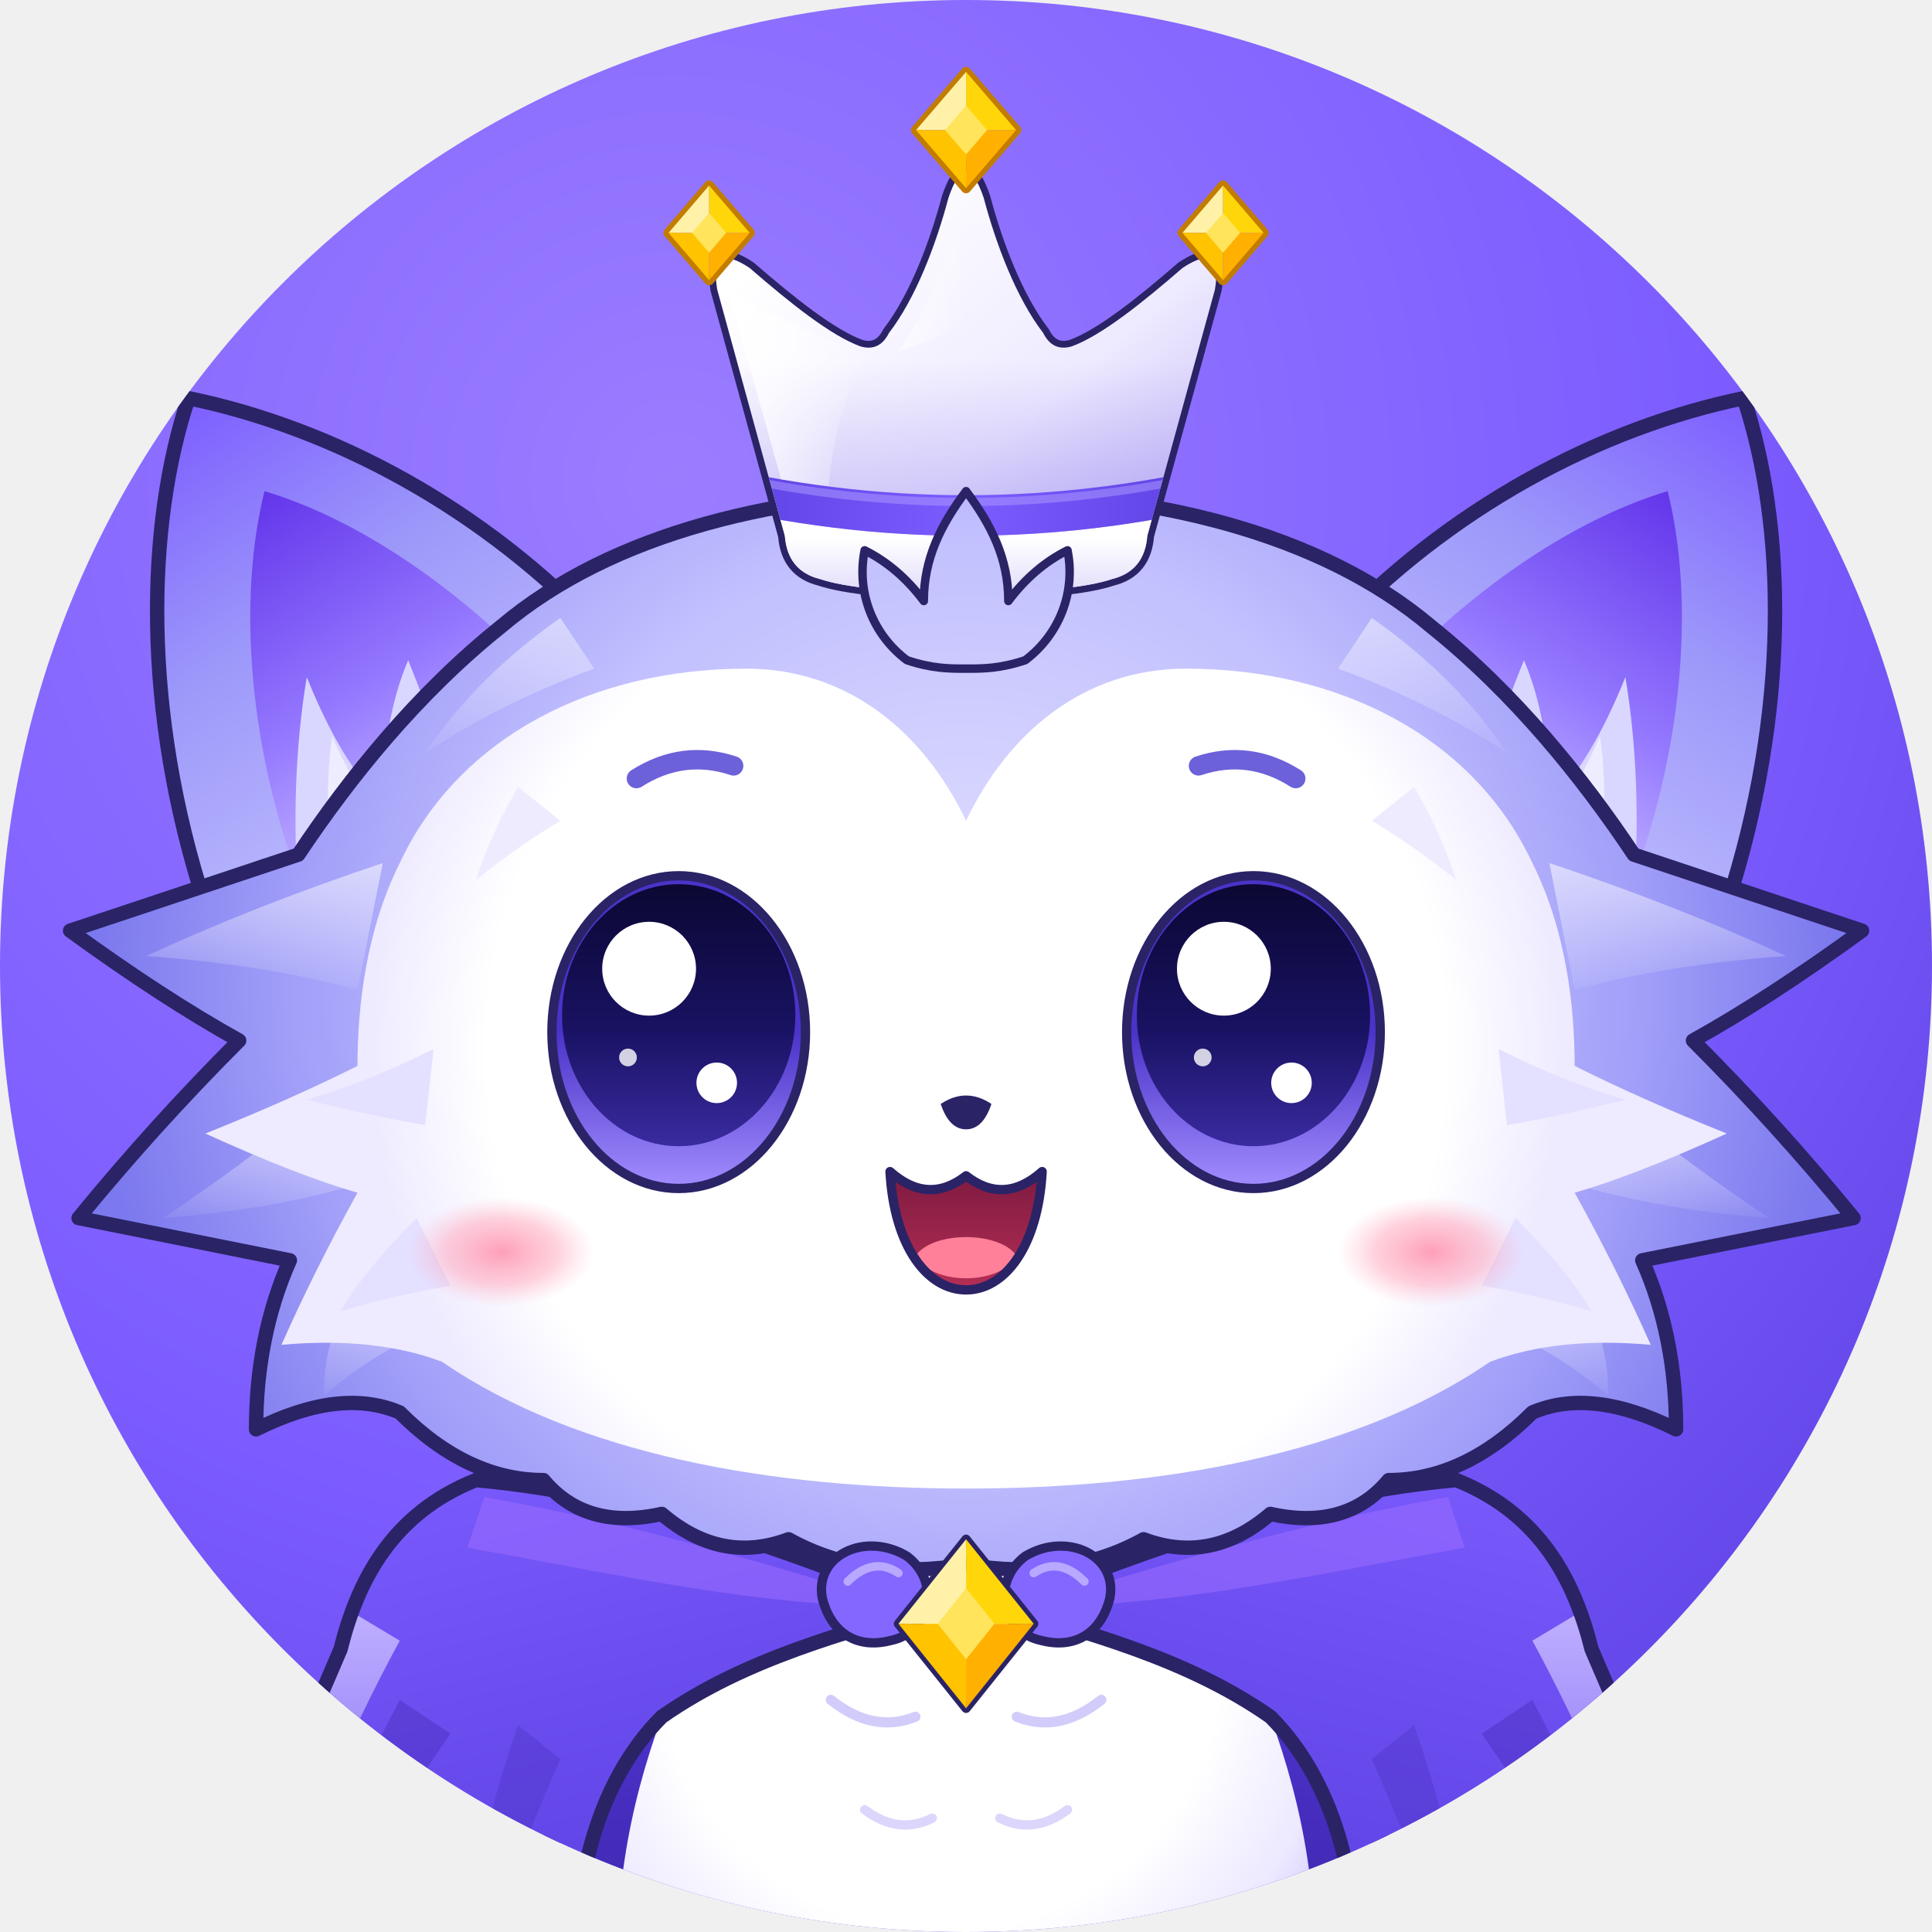
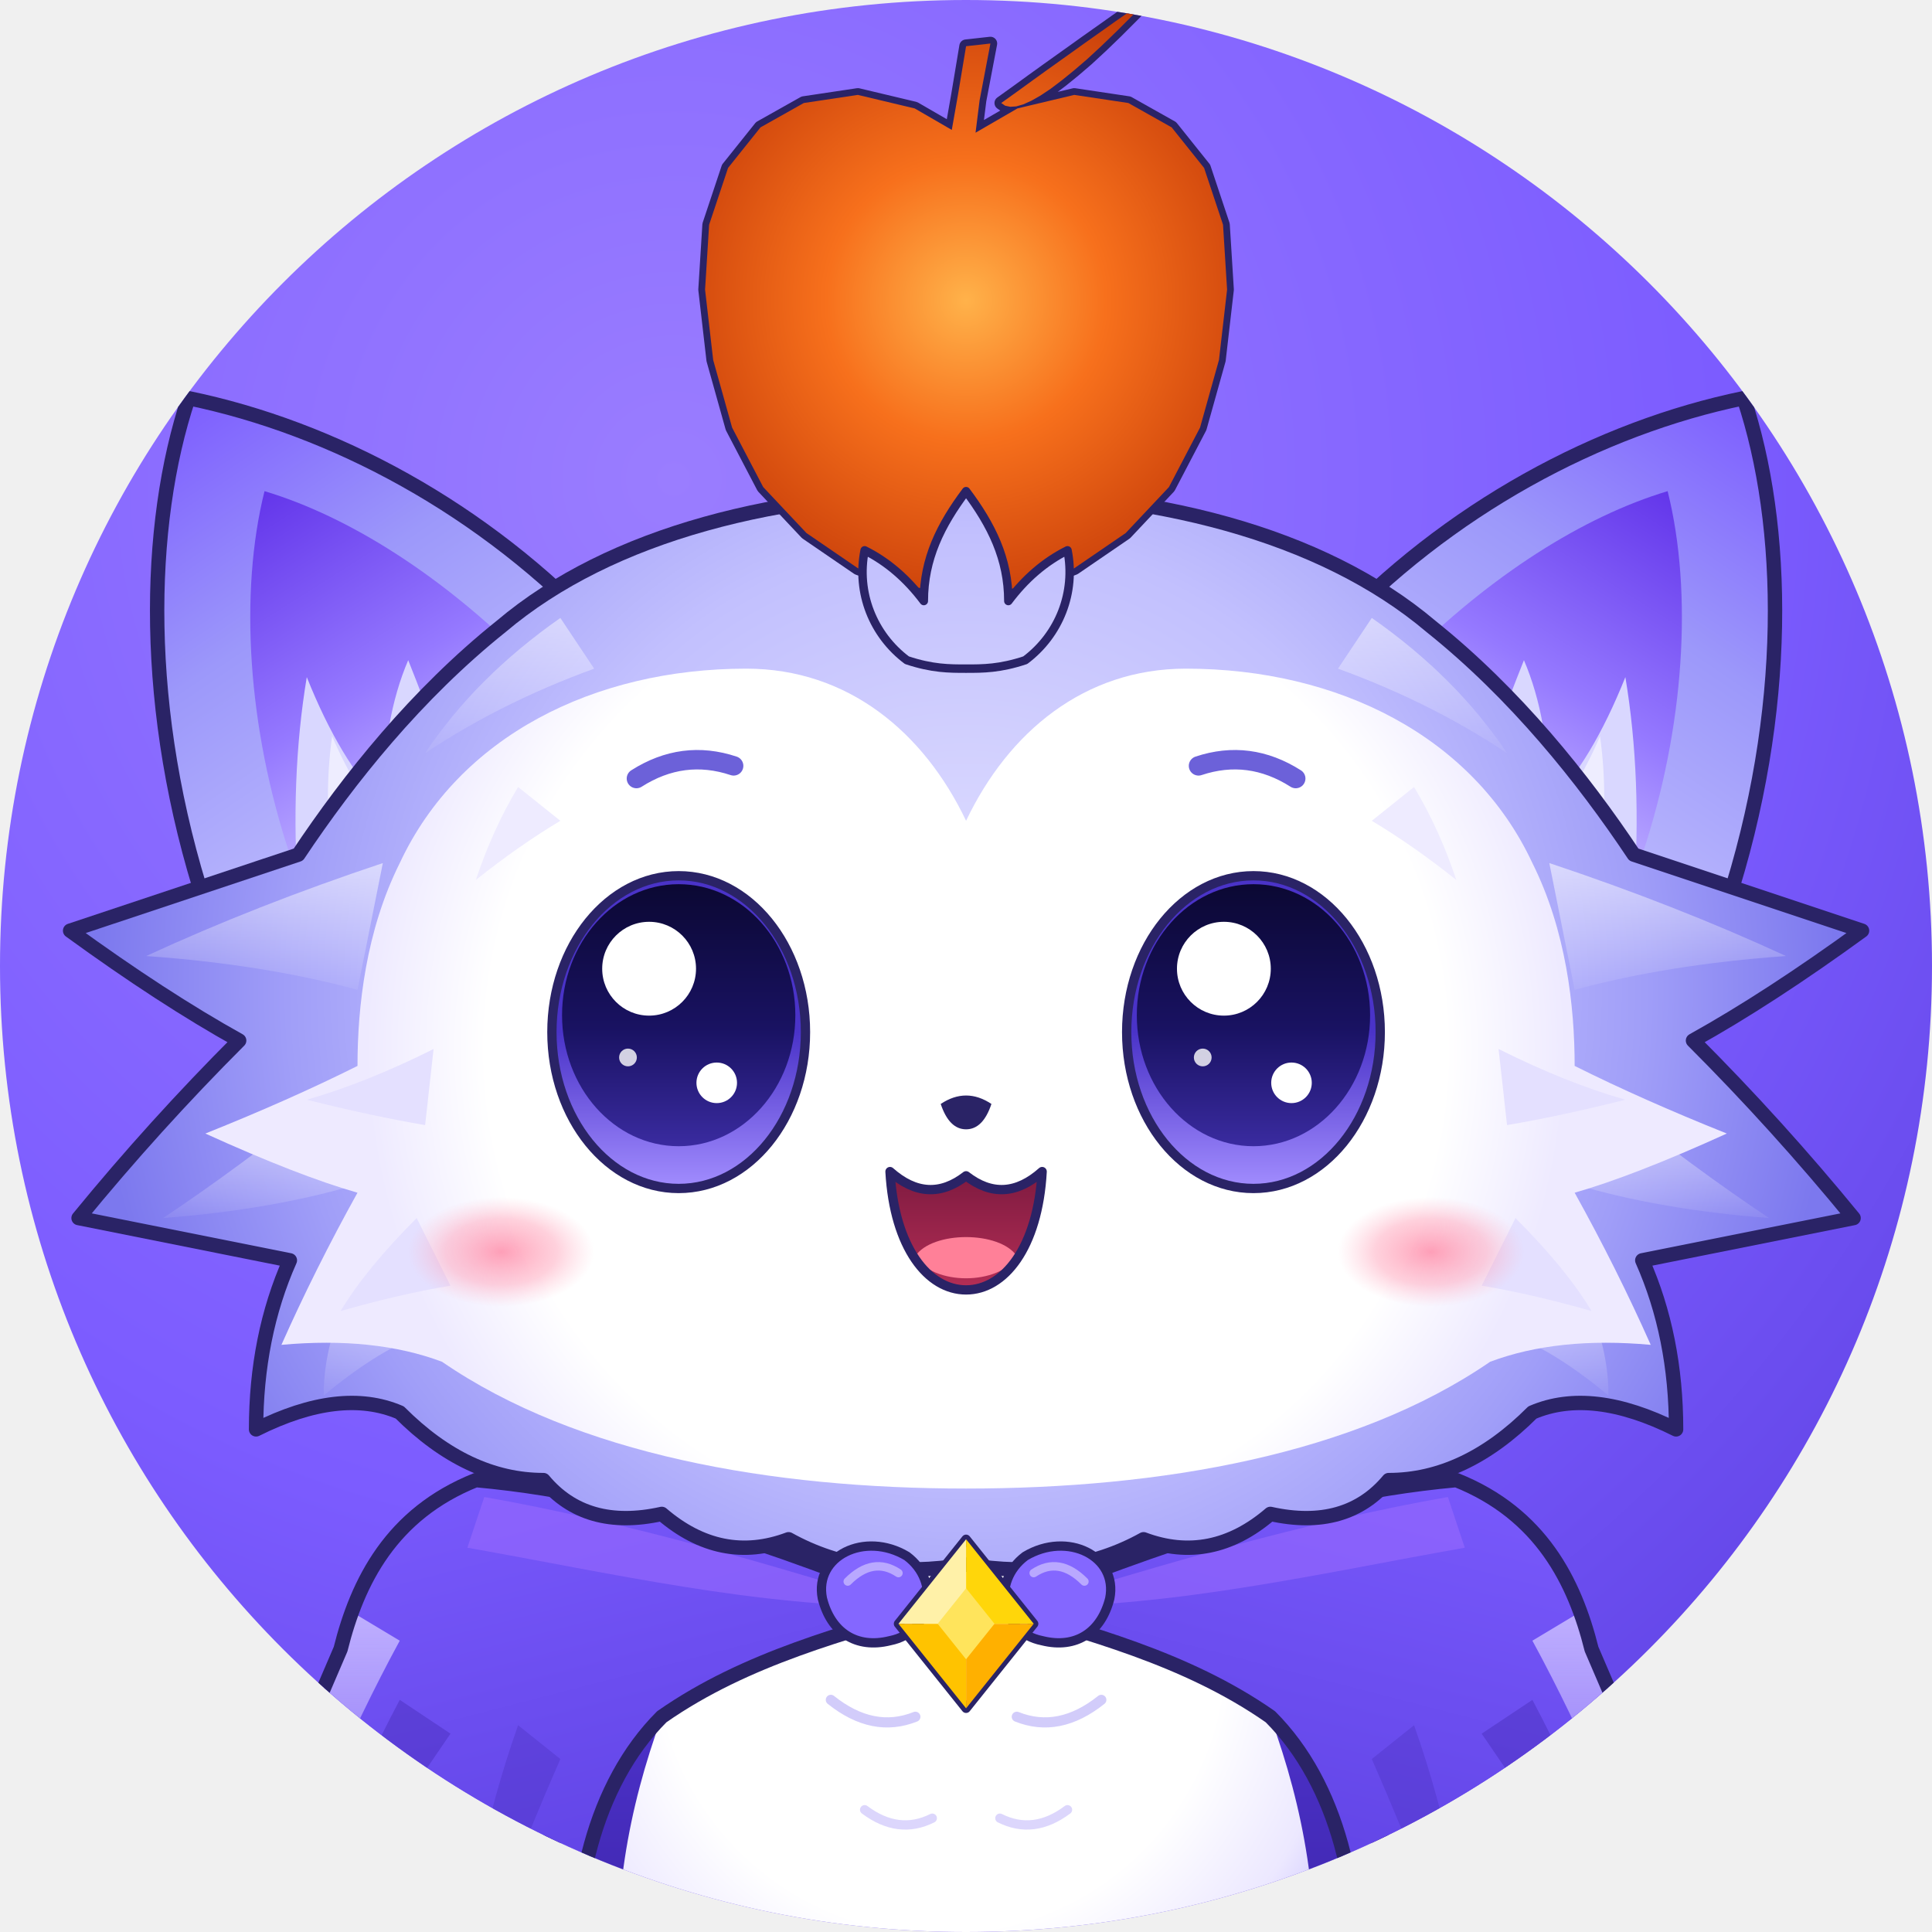
<svg xmlns="http://www.w3.org/2000/svg" viewBox="0 0 512 512" width="512" height="512" role="img">
  <defs>
    <radialGradient id="l-blush">
      <stop offset="0" stop-color="#FF8FAB" stop-opacity=".85" />
      <stop offset=".6" stop-color="#FFA3BA" stop-opacity=".5" />
      <stop offset="1" stop-color="#FFB8CA" stop-opacity="0" />
    </radialGradient>
    <radialGradient id="l-body" gradientUnits="userSpaceOnUse" cx="250" cy="392" r="108">
      <stop offset="0" stop-color="#fff" />
      <stop offset=".62" stop-color="#fff" />
      <stop offset=".88" stop-color="#ECE8FF" />
      <stop offset="1" stop-color="#D3CCFF" />
    </radialGradient>
    <linearGradient id="l-cape" x1="0" y1="0" x2=".35" y2="1">
      <stop offset="0" stop-color="#7C5CFF" />
      <stop offset="1" stop-color="#5B3FE0" />
    </linearGradient>
    <linearGradient id="l-capeHi" x1="0" y1="0" x2="0" y2="1">
      <stop offset="0" stop-color="#C2B3FF" stop-opacity=".95" />
      <stop offset="1" stop-color="#C2B3FF" stop-opacity="0" />
    </linearGradient>
    <linearGradient id="l-capeIn" x1="0" y1="0" x2="0" y2="1">
      <stop offset="0" stop-color="#4C31C9" />
      <stop offset="1" stop-color="#3B24A6" />
-     </linearGradient>
-     <linearGradient id="l-cb" x1="0" y1="0" x2="1" y2="1">
-       <stop offset=".15" stop-color="#fff" />
-       <stop offset=".6" stop-color="#EEEAFF" />
-       <stop offset="1" stop-color="#BDB1F5" />
-     </linearGradient>
-     <linearGradient id="l-cg" x1="0" y1="0" x2="1" y2="0">
-       <stop offset="0" stop-color="#fff" stop-opacity=".95" />
-       <stop offset="1" stop-color="#fff" stop-opacity="0" />
-     </linearGradient>
-     <clipPath id="l-ck">
-       <path d="M256 446C200 446 166 442 148 436Q124 430 122 404L72 222Q66 186 96 206C126 232 156 256 178 264Q192 268 199 254C219 228 234 188 243 154Q256 116 269 154C278 188 293 228 313 254Q320 268 334 264C356 256 386 232 416 206Q446 186 440 222L390 404Q388 430 364 436C346 442 312 446 256 446Z" />
-     </clipPath>
-     <linearGradient id="l-cr" x1="0" y1="0" x2="0" y2="1">
-       <stop offset=".3" stop-color="#fff" />
-       <stop offset="1" stop-color="#CFC6F7" />
-     </linearGradient>
-     <linearGradient id="l-cs" x1="0" y1="0" x2="0" y2="1">
-       <stop offset=".45" stop-color="#7D6BEB" stop-opacity="0" />
-       <stop offset=".78" stop-color="#7D6BEB" stop-opacity=".28" />
-     </linearGradient>
-     <linearGradient id="l-cv" x1="0" y1="0" x2="1" y2="0">
-       <stop offset="0" stop-color="#5B3FE0" />
-       <stop offset=".5" stop-color="#7C5CFF" />
-       <stop offset="1" stop-color="#5B3FE0" />
    </linearGradient>
    <linearGradient id="l-ear" gradientUnits="userSpaceOnUse" x1="70" y1="96" x2="150" y2="214">
      <stop offset="0" stop-color="#7C5CFF" />
      <stop offset=".4" stop-color="#9C98FA" />
      <stop offset="1" stop-color="#C9C8FF" />
    </linearGradient>
    <linearGradient id="l-earIn" gradientUnits="userSpaceOnUse" x1="88" y1="118" x2="140" y2="200">
      <stop offset="0" stop-color="#6234EA" />
      <stop offset=".55" stop-color="#9579FF" />
      <stop offset="1" stop-color="#CFC6FF" />
    </linearGradient>
    <radialGradient id="l-face" gradientUnits="userSpaceOnUse" cx="256" cy="250" r="142">
      <stop offset="0" stop-color="#fff" />
      <stop offset=".8" stop-color="#fff" />
      <stop offset="1" stop-color="#EEEAFF" />
    </radialGradient>
    <radialGradient id="l-fur" gradientUnits="userSpaceOnUse" cx="256" cy="236" r="206">
      <stop offset="0" stop-color="#E4E3FF" />
      <stop offset=".52" stop-color="#C2C0FE" />
      <stop offset=".78" stop-color="#A09EF8" />
      <stop offset="1" stop-color="#7C78EE" />
    </radialGradient>
    <linearGradient id="l-hi" x1="0" y1="0" x2="0" y2="1">
      <stop offset="0" stop-color="#fff" stop-opacity=".8" />
      <stop offset="1" stop-color="#fff" stop-opacity=".1" />
    </linearGradient>
    <linearGradient id="l-iris" x1="0" y1="0" x2="0" y2="1">
      <stop offset="0" stop-color="#0B0833" />
      <stop offset=".55" stop-color="#191262" />
      <stop offset="1" stop-color="#3A2BA0" />
    </linearGradient>
    <linearGradient id="l-mouth" x1="0" y1="0" x2="0" y2="1">
      <stop offset="0" stop-color="#7E1A40" />
      <stop offset="1" stop-color="#B42E55" />
    </linearGradient>
    <linearGradient id="l-rim" x1="0" y1="0" x2="0" y2="1">
      <stop offset=".5" stop-color="#4A33C8" />
      <stop offset="1" stop-color="#A28DFF" />
    </linearGradient>
  </defs>
  <radialGradient id="l-av" cx=".35" cy=".25" r=".9">
    <stop offset="0" stop-color="#9A7DFF" />
    <stop offset=".6" stop-color="#7C5CFF" />
    <stop offset="1" stop-color="#5B3FE0" />
  </radialGradient>
  <clipPath id="l-avc">
    <circle cx="256" cy="256" r="256" />
  </clipPath>
  <circle cx="256" cy="256" r="256" fill="url(#l-av)" />
  <g clip-path="url(#l-avc)">
    <g transform="matrix(1.12 0 0 1.12 -30.7 -2)">
      <path fill="url(#l-body)" stroke="#2A2366" stroke-width="3.4" stroke-linejoin="round" stroke-linecap="round" d="M256 316C200 316 166 340 158 382C150 424 158 460 186 474Q222 488 256 480Q290 488 326 474C354 460 362 424 354 382C346 340 312 316 256 316Z" />
      <path fill="none" stroke="#D2CCFA" stroke-width="2.4" stroke-linecap="round" d="M224 404Q234 412 244 408" />
      <path fill="none" stroke="#D2CCFA" stroke-width="2.4" stroke-linecap="round" d="M288 404Q278 412 268 408" />
      <path fill="none" stroke="#DCD6FC" stroke-width="2.2" stroke-linecap="round" d="M232 430Q240 436 248 432" />
      <path fill="none" stroke="#DCD6FC" stroke-width="2.2" stroke-linecap="round" d="M280 430Q272 436 264 432" />
      <path fill="url(#l-cape)" d="M248 382C220 372 184 356 140 352C120 360 112 376 108 392C96 420 84 448 72 474Q92 484 112 478Q130 486 148 478Q156 482 164 476C162 450 168 424 184 408C204 394 228 388 248 382Z" />
      <path fill="url(#l-capeIn)" d="M164 476C162 450 168 424 184 408C176 430 172 452 174 478Z" />
      <path fill="#9B6BFF" opacity=".55" d="M142 356C176 362 210 372 242 382C206 382 172 374 138 368Z" />
      <path fill="#3B22A8" opacity=".35" d="M122 404Q104 438 94 474Q112 444 134 412Z" />
      <path fill="#3B22A8" opacity=".25" d="M150 410Q138 444 136 480Q146 450 160 418Z" />
      <path fill="url(#l-capeHi)" d="M112 384C100 414 88 444 78 470Q84 471 88 467C98 440 110 412 122 390Z" />
      <path fill="none" stroke="#2A2366" stroke-width="3.4" stroke-linejoin="round" stroke-linecap="round" d="M248 382C220 372 184 356 140 352C120 360 112 376 108 392C96 420 84 448 72 474Q92 484 112 478Q130 486 148 478Q156 482 164 476C162 450 168 424 184 408C204 394 228 388 248 382Z" />
      <g transform="matrix(-1 0 0 1 512 0)">
        <path fill="url(#l-cape)" d="M248 382C220 372 184 356 140 352C120 360 112 376 108 392C96 420 84 448 72 474Q92 484 112 478Q130 486 148 478Q156 482 164 476C162 450 168 424 184 408C204 394 228 388 248 382Z" />
        <path fill="url(#l-capeIn)" d="M164 476C162 450 168 424 184 408C176 430 172 452 174 478Z" />
        <path fill="#9B6BFF" opacity=".55" d="M142 356C176 362 210 372 242 382C206 382 172 374 138 368Z" />
        <path fill="#3B22A8" opacity=".35" d="M122 404Q104 438 94 474Q112 444 134 412Z" />
        <path fill="#3B22A8" opacity=".25" d="M150 410Q138 444 136 480Q146 450 160 418Z" />
        <path fill="url(#l-capeHi)" d="M112 384C100 414 88 444 78 470Q84 471 88 467C98 440 110 412 122 390Z" />
        <path fill="none" stroke="#2A2366" stroke-width="3.4" stroke-linejoin="round" stroke-linecap="round" d="M248 382C220 372 184 356 140 352C120 360 112 376 108 392C96 420 84 448 72 474Q92 484 112 478Q130 486 148 478Q156 482 164 476C162 450 168 424 184 408C204 394 228 388 248 382Z" />
      </g>
      <path fill="url(#l-ear)" stroke="#2A2366" stroke-width="3.4" stroke-linejoin="round" stroke-linecap="round" d="M170 152C142 122 106 103 72 96C62 126 61 170 76 216L156 200Z" />
      <path fill="url(#l-earIn)" d="M152 158C132 138 110 124 90 118C84 142 86 174 96 204C114 192 134 176 152 158Z" />
      <path fill="#D9D7FF" d="M98 214Q96 186 100 162Q108 182 118 192Q118 172 124 158Q132 178 136 192Q140 180 148 172Q150 190 146 208Z" />
      <path fill="#fff" opacity=".55" d="M106 206Q104 190 106 176Q112 190 120 198Z" />
      <g transform="matrix(-1 0 0 1 512 0)">
        <path fill="url(#l-ear)" stroke="#2A2366" stroke-width="3.4" stroke-linejoin="round" stroke-linecap="round" d="M170 152C142 122 106 103 72 96C62 126 61 170 76 216L156 200Z" />
        <path fill="url(#l-earIn)" d="M152 158C132 138 110 124 90 118C84 142 86 174 96 204C114 192 134 176 152 158Z" />
        <path fill="#D9D7FF" d="M98 214Q96 186 100 162Q108 182 118 192Q118 172 124 158Q132 178 136 192Q140 180 148 172Q150 190 146 208Z" />
        <path fill="#fff" opacity=".55" d="M106 206Q104 190 106 176Q112 190 120 198Z" />
      </g>
      <path fill="url(#l-fur)" stroke="#2A2366" stroke-width="3.4" stroke-linejoin="round" stroke-linecap="round" d="M256 118C212 118 172 128 146 150C126 166 110 186 98 204Q74 212 44 222Q66 238 84 248Q64 268 46 290Q76 296 96 300Q88 318 88 340Q108 330 122 336Q138 352 156 352Q166 364 184 360Q198 372 214 366Q232 376 256 372Q280 376 298 366Q314 372 328 360Q346 364 356 352Q374 352 390 336Q404 330 424 340Q424 318 416 300Q436 296 466 290Q448 268 428 248Q446 238 468 222Q438 212 414 204C402 186 386 166 366 150C340 128 300 118 256 118Z" />
      <path fill="url(#l-hi)" opacity=".7" d="M118 206Q88 216 62 228Q90 230 112 236Z" />
      <path fill="url(#l-hi)" opacity=".7" d="M394 206Q424 216 450 228Q422 230 400 236Z" />
      <path fill="url(#l-hi)" opacity=".7" d="M104 262Q84 278 66 290Q92 288 112 282Z" />
      <path fill="url(#l-hi)" opacity=".7" d="M408 262Q428 278 446 290Q420 288 400 282Z" />
      <path fill="url(#l-hi)" opacity=".6" d="M112 304Q104 318 104 332Q116 322 126 318Z" />
      <path fill="url(#l-hi)" opacity=".6" d="M400 304Q408 318 408 332Q396 322 386 318Z" />
      <path fill="url(#l-hi)" opacity=".6" d="M160 148Q140 162 128 180Q146 168 168 160Z" />
      <path fill="url(#l-hi)" opacity=".6" d="M352 148Q372 162 384 180Q366 168 344 160Z" />
      <path fill="url(#l-face)" d="M256 196C246 175 228 160 204 160C168 160 136 176 122 206C114 222 112 240 112 254Q96 262 76 270Q98 280 112 284Q102 302 94 320Q116 318 132 324C164 346 210 354 256 354C302 354 348 346 380 324Q396 318 418 320Q410 302 400 284Q414 280 436 270Q416 262 400 254C400 240 398 222 390 206C376 176 344 160 308 160C284 160 266 175 256 196Z" />
      <path fill="#E4E0FF" d="M130 250Q114 258 100 262Q116 266 128 268Z" />
      <path fill="#E4E0FF" d="M382 250Q398 258 412 262Q396 266 384 268Z" />
      <path fill="#E4E0FF" d="M126 290Q114 302 108 312Q122 308 134 306Z" />
      <path fill="#E4E0FF" d="M386 290Q398 302 404 312Q390 308 378 306Z" />
      <path fill="#EEEBFF" d="M150 188Q144 198 140 210Q150 202 160 196Z" />
      <path fill="#EEEBFF" d="M362 188Q368 198 372 210Q362 202 352 196Z" />
      <ellipse cx="146" cy="298" rx="22" ry="13" fill="url(#l-blush)" />
      <ellipse cx="366" cy="298" rx="22" ry="13" fill="url(#l-blush)" />
      <ellipse cx="188" cy="246" rx="30" ry="37" fill="url(#l-rim)" stroke="#2A2366" stroke-width="2.2" stroke-linejoin="round" stroke-linecap="round" />
      <ellipse cx="188" cy="242" rx="27.6" ry="31" fill="url(#l-iris)" />
      <circle cx="181" cy="231" r="11.1" fill="#fff" />
      <circle cx="197" cy="258" r="4.8" fill="#fff" />
      <circle cx="176" cy="252" r="2.1" fill="#fff" opacity=".8" />
      <ellipse cx="324" cy="246" rx="30" ry="37" fill="url(#l-rim)" stroke="#2A2366" stroke-width="2.2" stroke-linejoin="round" stroke-linecap="round" />
      <ellipse cx="324" cy="242" rx="27.6" ry="31" fill="url(#l-iris)" />
      <circle cx="317" cy="231" r="11.1" fill="#fff" />
      <circle cx="333" cy="258" r="4.8" fill="#fff" />
      <circle cx="312" cy="252" r="2.1" fill="#fff" opacity=".8" />
      <path fill="none" stroke="#6C61D9" stroke-width="4.6" stroke-linecap="round" d="M178 186Q189 179 201 183" />
      <path fill="none" stroke="#6C61D9" stroke-width="4.6" stroke-linecap="round" d="M334 186Q323 179 311 183" />
      <path fill="#2A2366" d="M250 263Q256 259 262 263Q260 269 256 269Q252 269 250 263Z" />
      <path fill="url(#l-mouth)" d="M238 279Q247 287 256 280Q265 287 274 279C273 297 265 307 256 307C247 307 239 297 238 279Z" />
      <path fill="#FF8098" d="M244 299C248 293 264 293 268 299C264 306 248 306 244 299Z" />
      <path fill="none" stroke="#2A2366" stroke-width="2.2" stroke-linejoin="round" stroke-linecap="round" d="M238 279Q247 287 256 280Q265 287 274 279C273 297 265 307 256 307C247 307 239 297 238 279Z" />
-       <g transform="matrix(0.32 0 0 0.32 174.08 -0.72)">
-         <path fill="none" stroke="#2A2366" stroke-width="10" stroke-linejoin="round" d="M256 446C200 446 166 442 148 436Q124 430 122 404L72 222Q66 186 96 206C126 232 156 256 178 264Q192 268 199 254C219 228 234 188 243 154Q256 116 269 154C278 188 293 228 313 254Q320 268 334 264C356 256 386 232 416 206Q446 186 440 222L390 404Q388 430 364 436C346 442 312 446 256 446Z" />
-         <g clip-path="url(#l-ck)">
-           <path fill="url(#l-cb)" d="M256 446C200 446 166 442 148 436Q124 430 122 404L72 222Q66 186 96 206C126 232 156 256 178 264Q192 268 199 254C219 228 234 188 243 154Q256 116 269 154C278 188 293 228 313 254Q320 268 334 264C356 256 386 232 416 206Q446 186 440 222L390 404Q388 430 364 436C346 442 312 446 256 446Z" />
-           <path fill="url(#l-cs)" d="M256 446C200 446 166 442 148 436Q124 430 122 404L72 222Q66 186 96 206C126 232 156 256 178 264Q192 268 199 254C219 228 234 188 243 154Q256 116 269 154C278 188 293 228 313 254Q320 268 334 264C356 256 386 232 416 206Q446 186 440 222L390 404Q388 430 364 436C346 442 312 446 256 446Z" />
-           <path fill="url(#l-cg)" d="M80 222Q140 256 186 272Q160 300 154 372L122 372Z" />
-           <path fill="url(#l-cg)" opacity=".6" d="M256 150Q238 220 206 268Q236 258 256 246Z" />
-           <path fill="url(#l-cr)" d="M60 380Q256 428 452 380L452 470L60 470Z" />
-           <path fill="url(#l-cv)" d="M60 350Q256 398 452 350L452 380Q256 428 60 380Z" />
-           <path fill="#A996FF" opacity=".55" d="M60 352Q256 400 452 352L452 358Q256 406 60 358Z" />
-         </g>
-         <path fill="none" stroke="#C27C00" stroke-width="7.5" stroke-linejoin="round" d="M256 61 293 104 256 147 219 104Z" />
-         <path fill="#FFF1A8" d="M219 104 256 61 256 104Z" />
-         <path fill="#FFD60A" d="M256 61 293 104 256 104Z" />
-         <path fill="#FFC300" d="M219 104 256 104 256 147Z" />
-         <path fill="#FFB000" d="M256 104 293 104 256 147Z" />
-         <path fill="#FFE45C" d="M256 85.94 271.54 104 256 122.06 240.46 104Z" />
-         <path fill="none" stroke="#C27C00" stroke-width="7.5" stroke-linejoin="round" d="M66 145 96 180 66 215 36 180Z" />
-         <path fill="#FFF1A8" d="M36 180 66 145 66 180Z" />
-         <path fill="#FFD60A" d="M66 145 96 180 66 180Z" />
-         <path fill="#FFC300" d="M36 180 66 180 66 215Z" />
-         <path fill="#FFB000" d="M66 180 96 180 66 215Z" />
-         <path fill="#FFE45C" d="M66 165.3 78.6 180 66 194.7 53.4 180Z" />
-         <path fill="none" stroke="#C27C00" stroke-width="7.5" stroke-linejoin="round" d="M446 145 476 180 446 215 416 180Z" />
-         <path fill="#FFF1A8" d="M416 180 446 145 446 180Z" />
-         <path fill="#FFD60A" d="M446 145 476 180 446 180Z" />
-         <path fill="#FFC300" d="M416 180 446 180 446 215Z" />
-         <path fill="#FFB000" d="M446 180 476 180 446 215Z" />
-         <path fill="#FFE45C" d="M446 165.3 458.6 180 446 194.7 433.4 180Z" />
+       <g transform="matrix(0.32 0 0 0.32 174.08 -7.76)">
+         <defs>
+           <radialGradient id="l-appleg" gradientUnits="userSpaceOnUse" cx="256" cy="252" r="246">
+             <stop offset="0" stop-color="#FFB24A" />
+             <stop offset=".42" stop-color="#F7701C" />
+             <stop offset="1" stop-color="#C43A08" />
+           </radialGradient>
+         </defs>
+         <path fill="none" stroke="#2A2366" stroke-width="10" stroke-linejoin="round" d="M256.0 132.0 294.0 110.0 336.0 100.0 376.0 106.0 408.0 124.0 432.0 154.0 446.0 196.0 449.0 244.0 443.0 296.0 429.0 346.0 406.0 390.0 374.0 424.0 336.0 450.0 298.0 464.0 268.0 468.0 214.0 464.0 176.0 450.0 138.0 424.0 106.0 390.0 83.0 346.0 69.0 296.0 63.0 244.0 66.0 196.0 80.0 154.0 104.0 124.0 136.0 106.0 176.0 100.0 218.0 110.0Z M244.0 134.0 250.0 100.0 256.0 64.0 274.0 62.0 266.0 104.0 262.0 136.0Z M282.0 106.0 294.0 97.4 305.3 89.2 316.0 81.5 326.1 74.3 335.5 67.6 344.3 61.3 352.5 55.5 360.0 50.2 366.9 45.3 373.2 40.9 378.9 37.0 383.9 33.5 388.3 30.5 392.0 28.0 379.2 41.1 367.2 53.1 356.0 63.9 345.5 73.6 335.7 82.0 326.7 89.3 318.5 95.5 311.0 100.5 304.3 104.3 298.3 107.0 293.1 108.5 288.7 108.8 284.9 108.0Z" />
+         <path fill="url(#l-appleg)" d="M256.0 132.0 294.0 110.0 336.0 100.0 376.0 106.0 408.0 124.0 432.0 154.0 446.0 196.0 449.0 244.0 443.0 296.0 429.0 346.0 406.0 390.0 374.0 424.0 336.0 450.0 298.0 464.0 268.0 468.0 214.0 464.0 176.0 450.0 138.0 424.0 106.0 390.0 83.0 346.0 69.0 296.0 63.0 244.0 66.0 196.0 80.0 154.0 104.0 124.0 136.0 106.0 176.0 100.0 218.0 110.0Z M244.0 134.0 250.0 100.0 256.0 64.0 274.0 62.0 266.0 104.0 262.0 136.0Z M282.0 106.0 294.0 97.4 305.3 89.2 316.0 81.5 326.1 74.3 335.5 67.6 344.3 61.3 352.5 55.5 360.0 50.2 366.9 45.3 373.2 40.9 378.9 37.0 383.9 33.5 388.3 30.5 392.0 28.0 379.2 41.1 367.2 53.1 356.0 63.9 345.5 73.6 335.7 82.0 326.7 89.3 318.5 95.5 311.0 100.5 304.3 104.3 298.3 107.0 293.1 108.5 288.7 108.8 284.9 108.0Z" />
      </g>
      <path fill="url(#l-fur)" stroke="#2A2366" stroke-width="2" stroke-linejoin="round" d="M256 118C250 126 246 134 246 144Q240 136 232 132C230 142 234 152 242 158C248 160 252 160 256 160C260 160 264 160 270 158C278 152 282 142 280 132Q272 136 266 144C266 134 262 126 256 118Z" />
      <path fill="#8467FF" d="M222 380C220 370 232 364 242 370C250 376 248 388 238 390C230 392 224 388 222 380Z" />
      <path fill="#8467FF" d="M290 380C292 370 280 364 270 370C262 376 264 388 274 390C282 392 288 388 290 380Z" />
      <path fill="none" stroke="#B9A8FF" stroke-width="2" stroke-linecap="round" d="M228 376Q234 370 240 374" />
      <path fill="none" stroke="#B9A8FF" stroke-width="2" stroke-linecap="round" d="M284 376Q278 370 272 374" />
      <path fill="none" stroke="#2A2366" stroke-width="2.2" stroke-linejoin="round" stroke-linecap="round" d="M222 380C220 370 232 364 242 370C250 376 248 388 238 390C230 392 224 388 222 380Z" />
      <path fill="none" stroke="#2A2366" stroke-width="2.2" stroke-linejoin="round" stroke-linecap="round" d="M290 380C292 370 280 364 270 370C262 376 264 388 274 390C282 392 288 388 290 380Z" />
      <path fill="none" stroke="#2A2366" stroke-width="2.2" stroke-linejoin="round" d="M256 366 272 386 256 406 240 386Z" />
      <path fill="#FFF1A8" d="M240 386 256 366 256 386Z" />
      <path fill="#FFD60A" d="M256 366 272 386 256 386Z" />
      <path fill="#FFC300" d="M240 386 256 386 256 406Z" />
      <path fill="#FFB000" d="M256 386 272 386 256 406Z" />
      <path fill="#FFE45C" d="M256 377.6 262.72 386 256 394.4 249.28 386Z" />
    </g>
  </g>
</svg>
